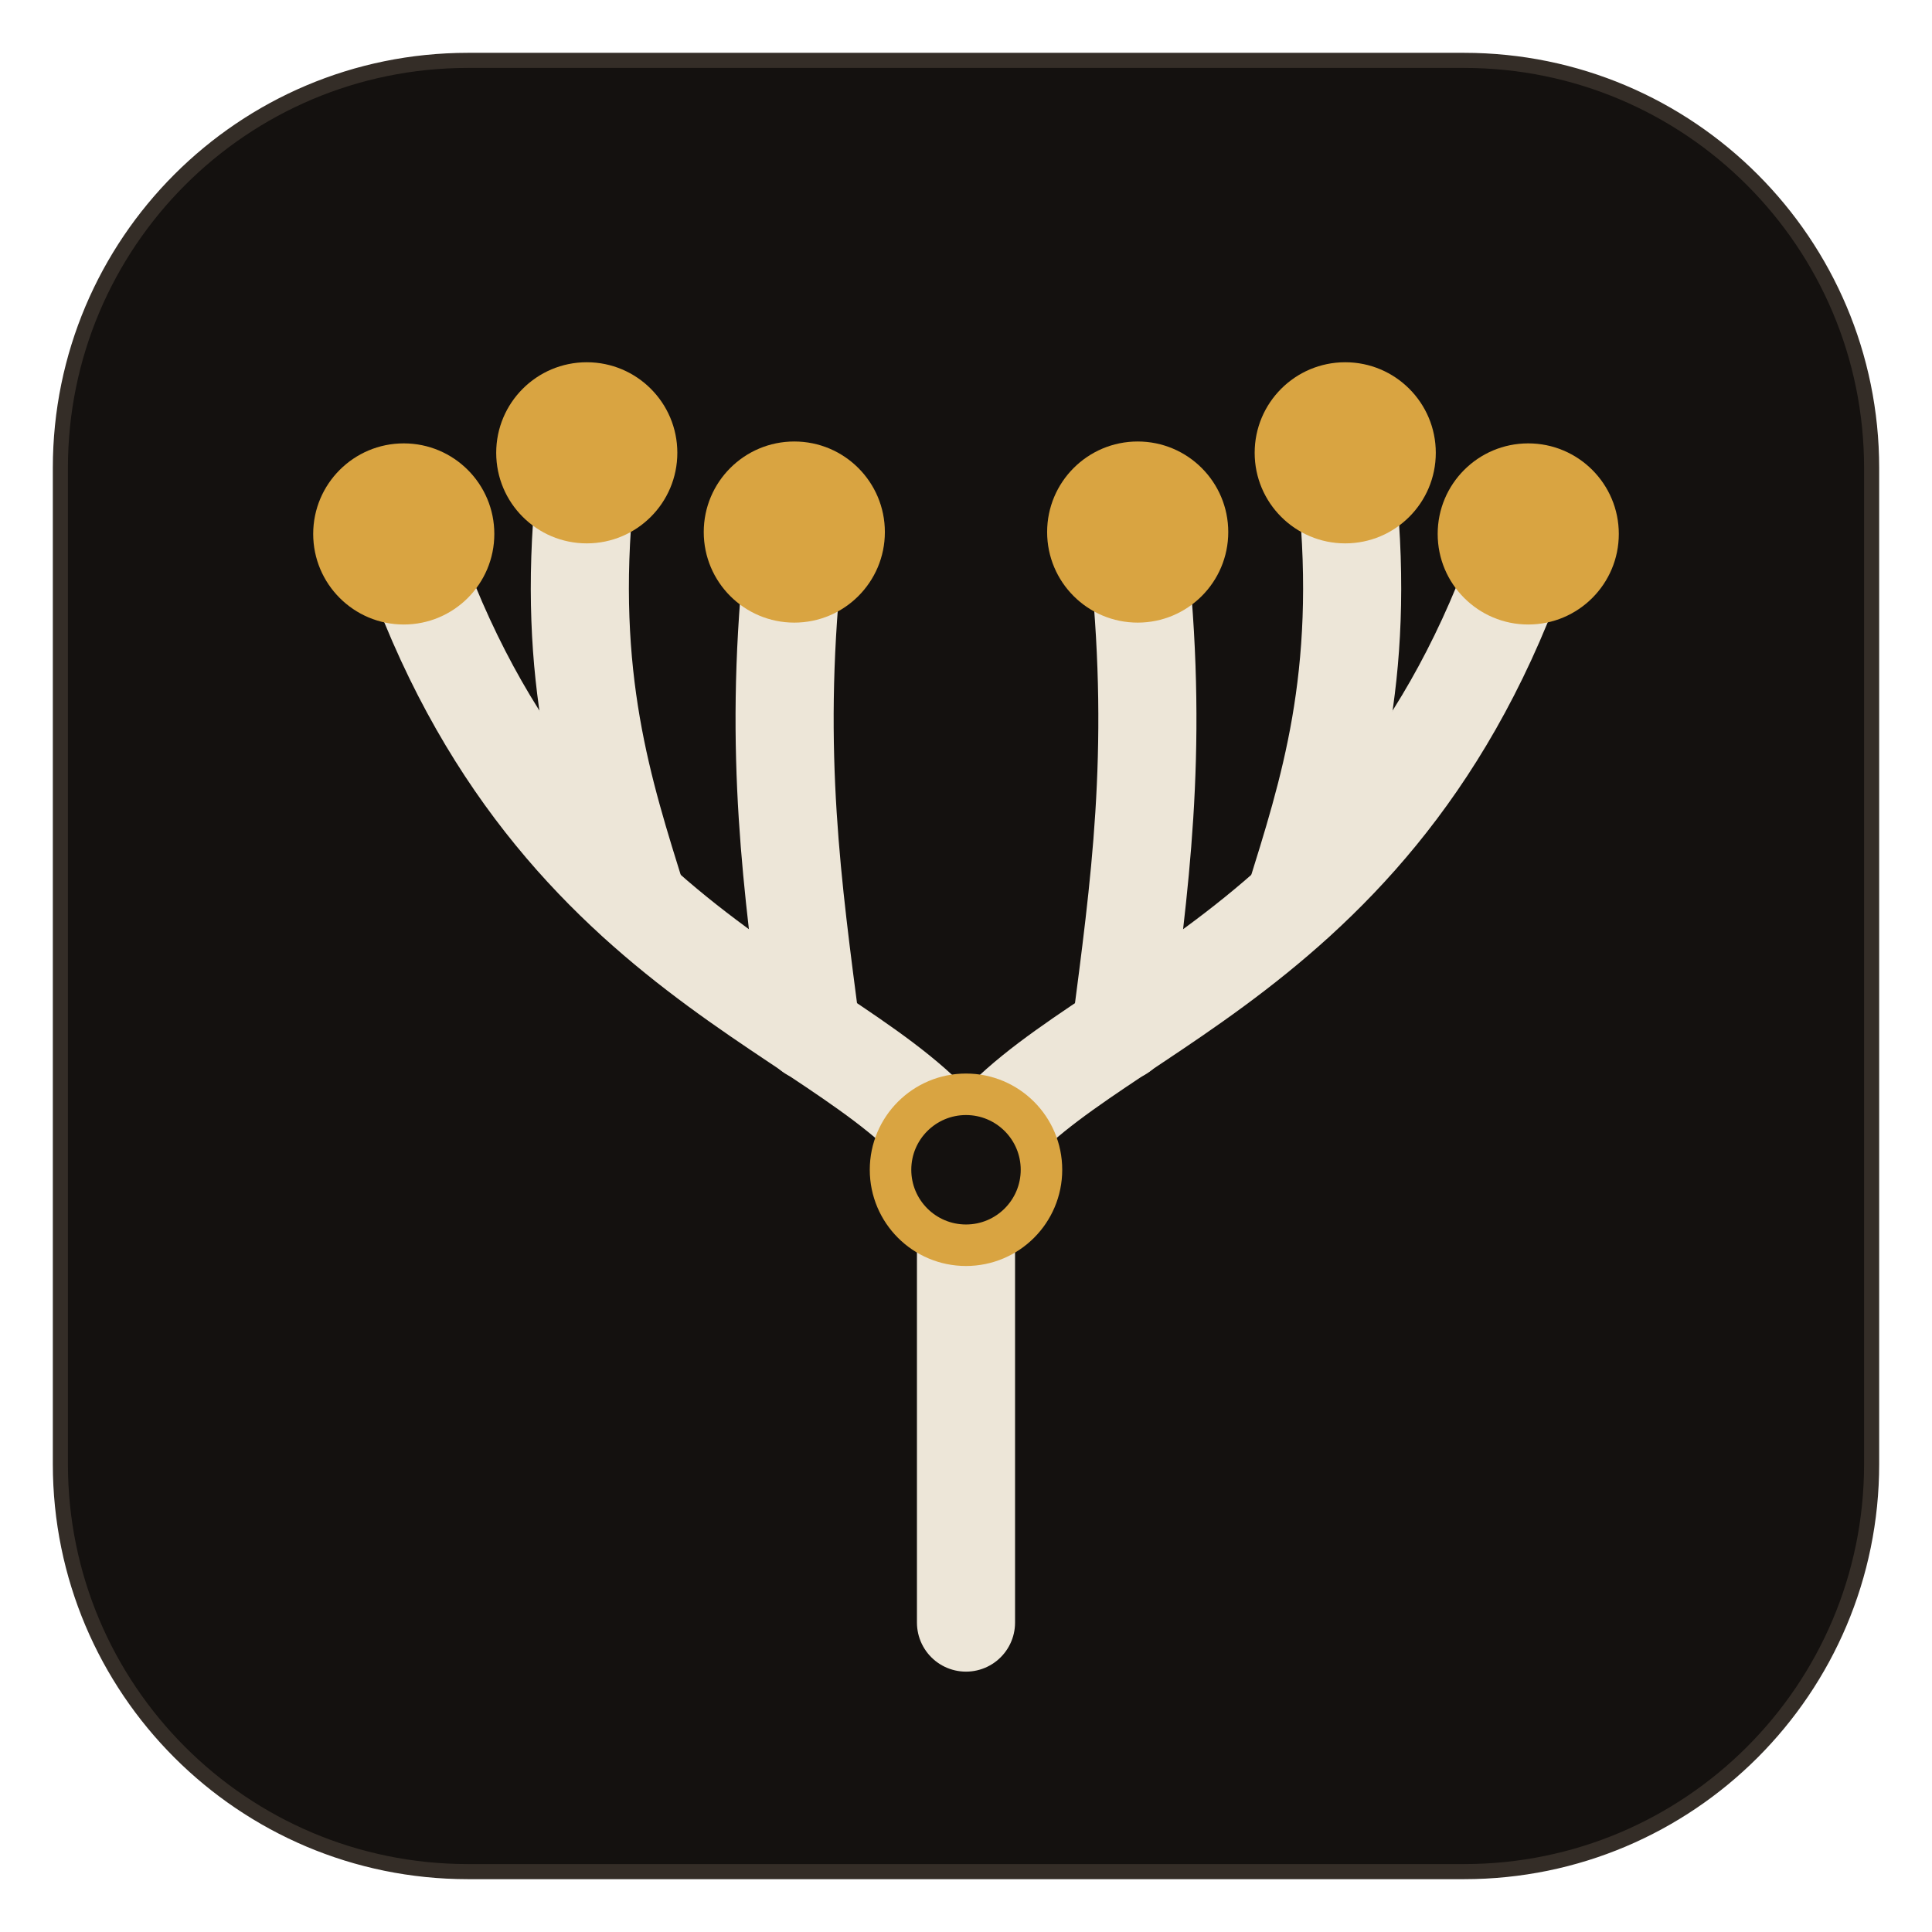
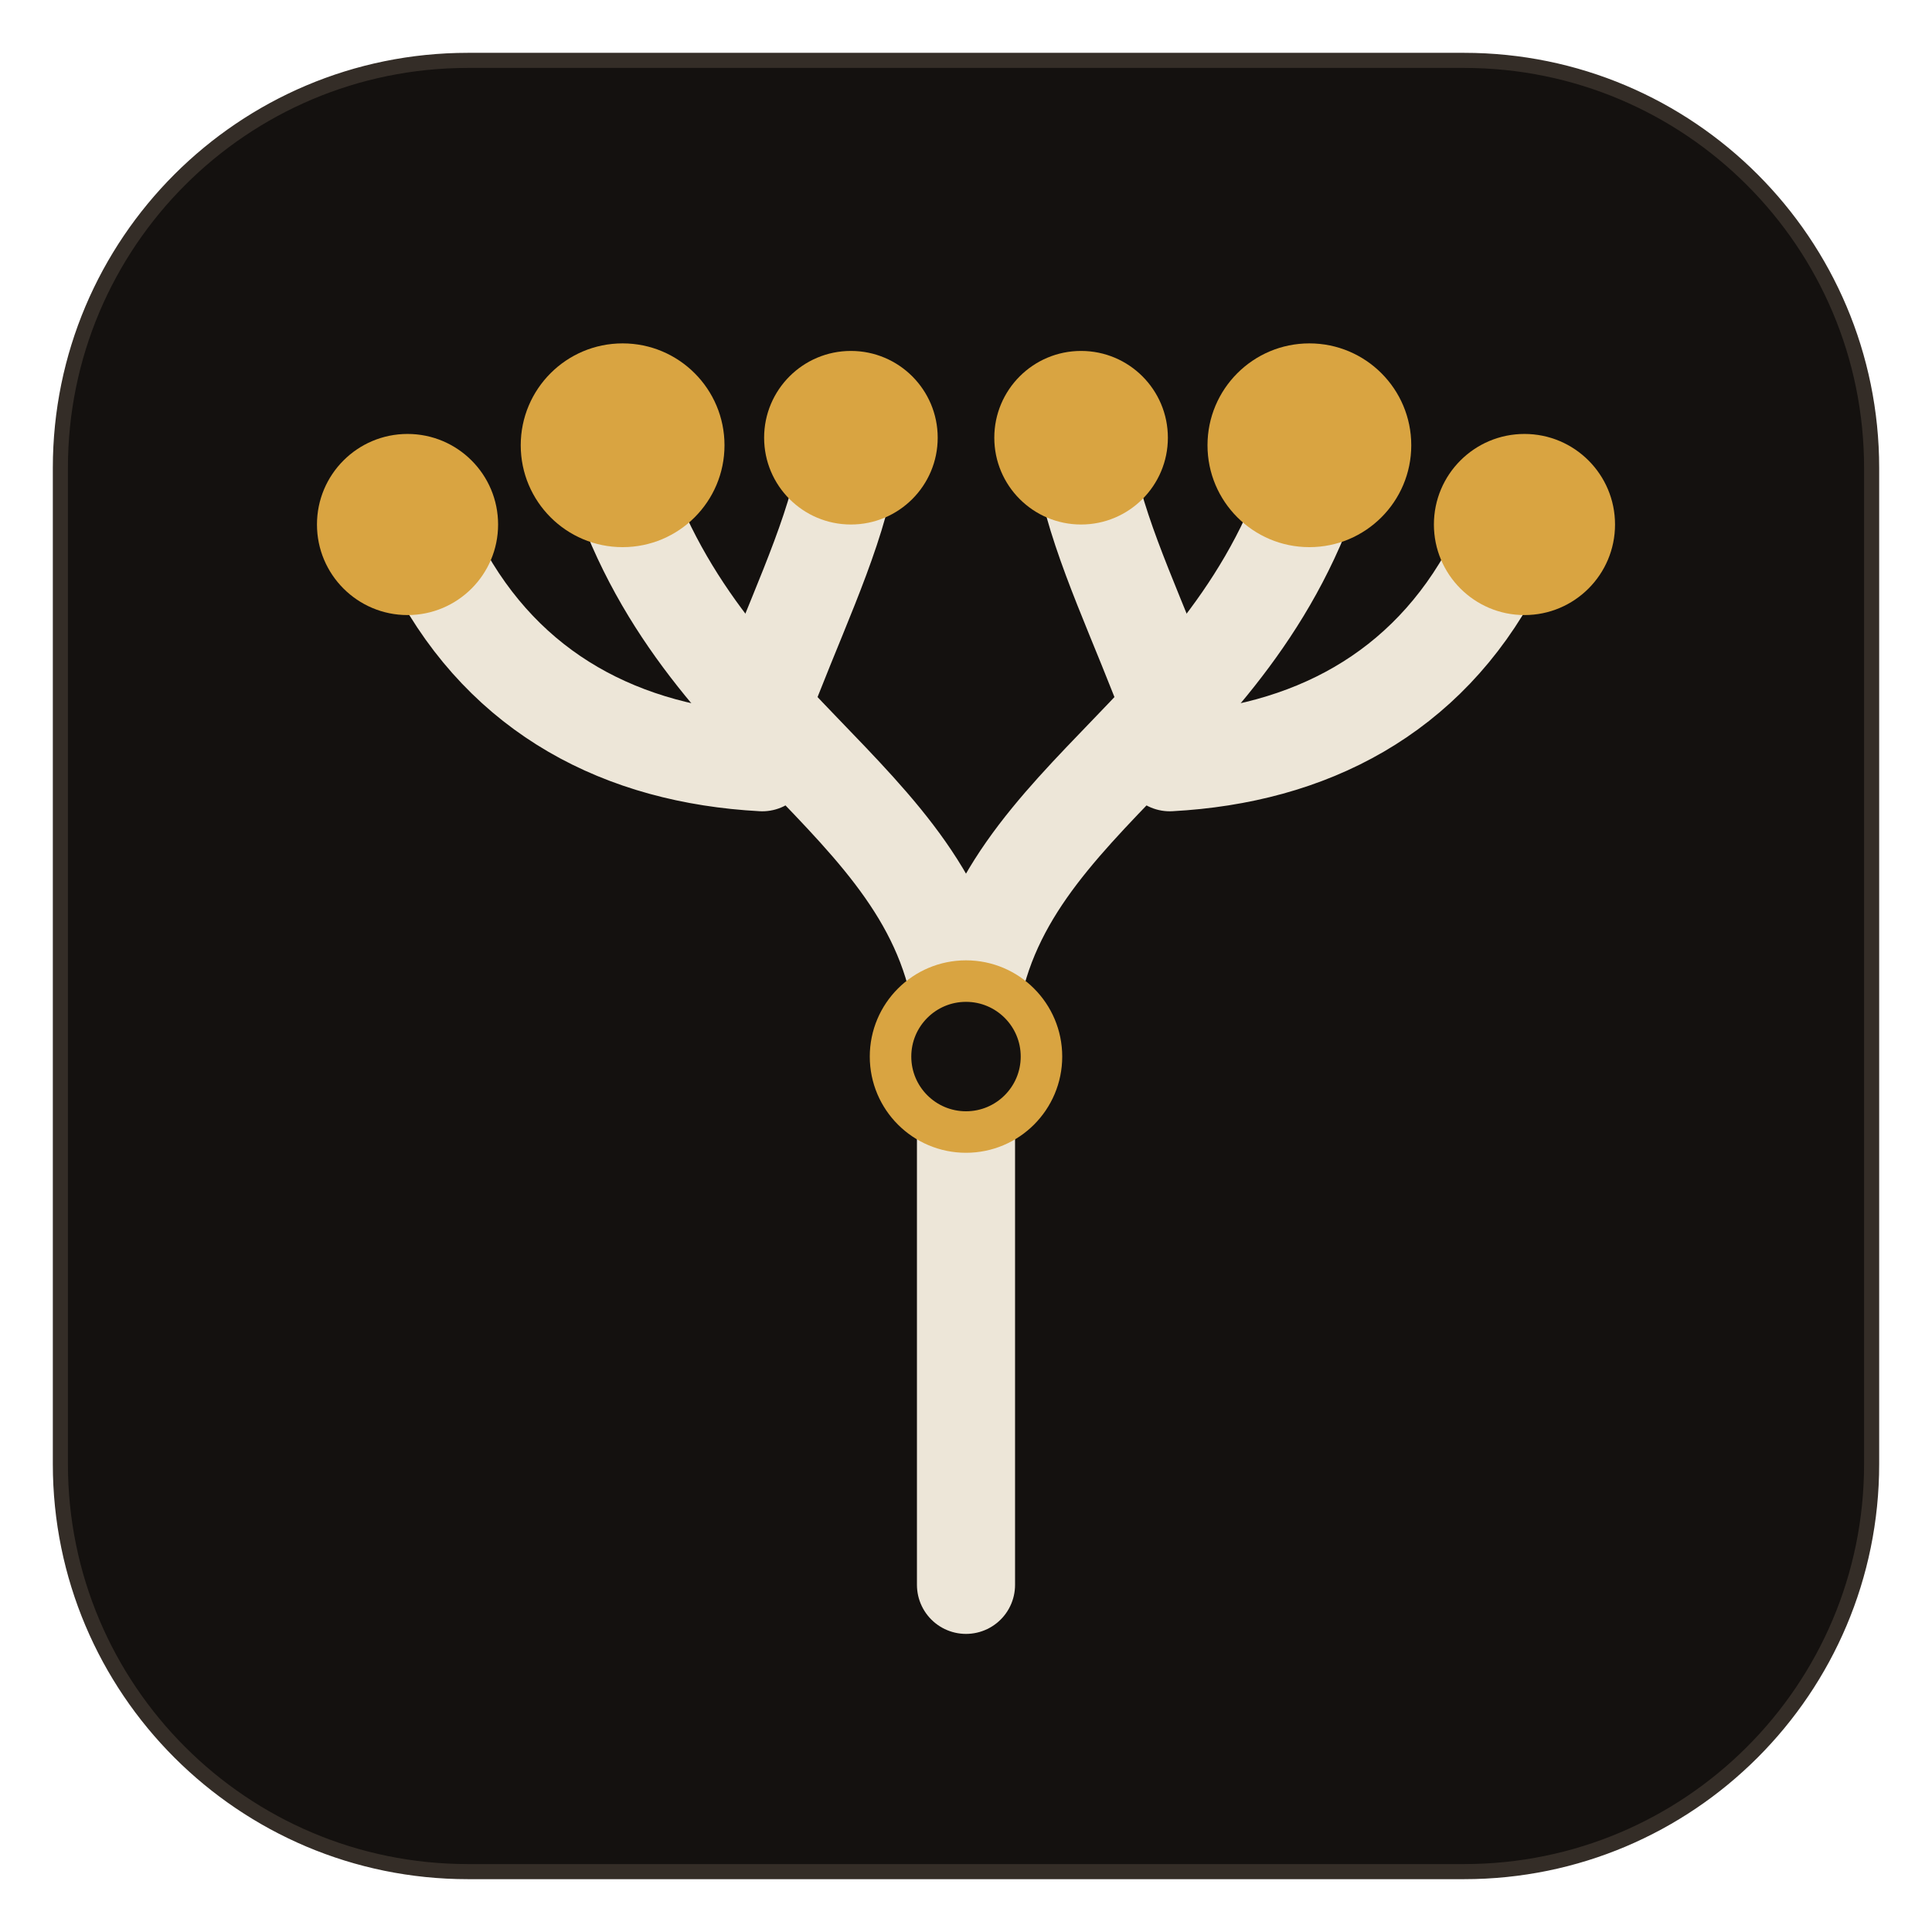
<svg xmlns="http://www.w3.org/2000/svg" width="1024" height="1024" viewBox="0 0 1024 1024">
  <rect x="32" y="32" width="960" height="960" rx="216" fill="#14110F" />
  <rect x="32" y="32" width="960" height="960" rx="216" fill="none" stroke="#342D27" stroke-width="8" />
  <g fill="none" stroke="#EDE6D8" stroke-width="52" stroke-linecap="round" stroke-linejoin="round">
-     <path d="M512 860 V620" />
-     <path d="M512 620 C470 540 300 520 220 300" />
-     <path d="M430 547 C420 470 410 400 420 300" />
-     <path d="M338 478 C320 420 300 360 310 260" />
-     <path d="M512 620 C554 540 724 520 804 300" />
-     <path d="M594 547 C604 470 614 400 604 300" />
-     <path d="M686 478 C704 420 724 360 714 260" />
+     <path d="M512 840 V560" />
+     <path d="M512 560 C512 430 380 400 330 260" />
+     <path d="M404 404 C330 400 268 368 232 300" />
+     <path d="M403 376 C420 330 440 290 448 252" />
+     <path d="M512 560 C512 430 644 400 694 260" />
+     <path d="M620 404 C694 400 756 368 792 300" />
+     <path d="M621 376 C604 330 584 290 576 252" />
  </g>
  <g fill="#D9A441">
-     <circle cx="214" cy="283" r="48" />
-     <circle cx="810" cy="283" r="48" />
-     <circle cx="311" cy="240" r="48" />
-     <circle cx="713" cy="240" r="48" />
-     <circle cx="421" cy="282" r="48" />
-     <circle cx="603" cy="282" r="48" />
+     <circle cx="330" cy="236" r="54" />
+     <circle cx="694" cy="236" r="54" />
+     <circle cx="216" cy="278" r="48" />
+     <circle cx="808" cy="278" r="48" />
+     <circle cx="451" cy="232" r="46" />
+     <circle cx="573" cy="232" r="46" />
  </g>
-   <circle cx="512" cy="620" r="40" fill="#14110F" stroke="#D9A441" stroke-width="22" />
+   <circle cx="512" cy="560" r="40" fill="#14110F" stroke="#D9A441" stroke-width="22" />
</svg>
